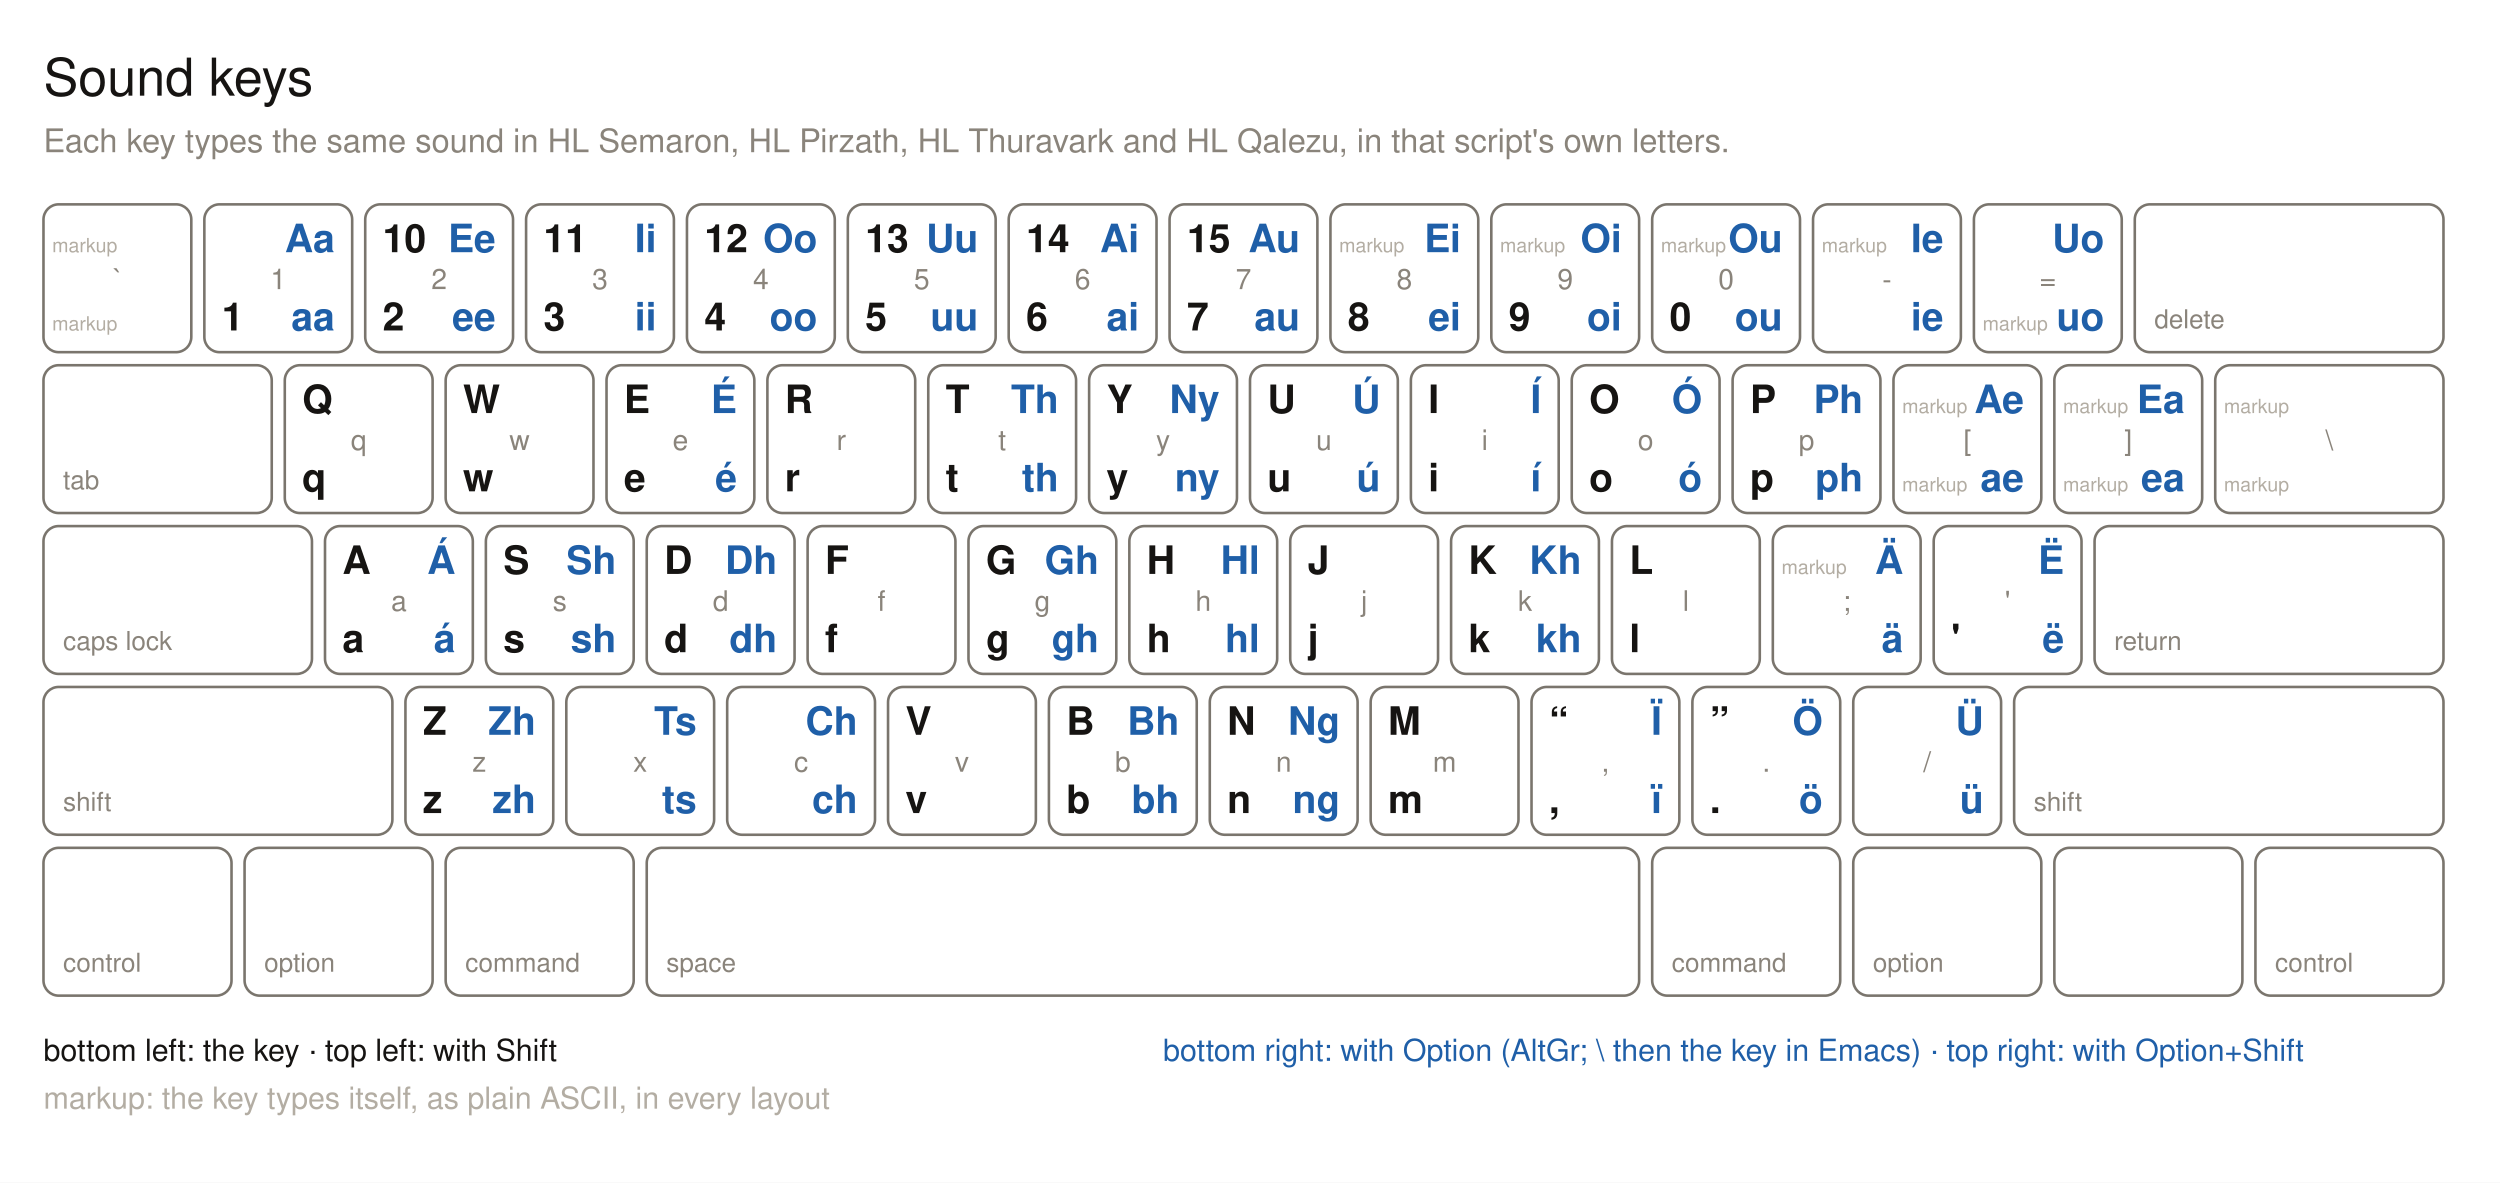
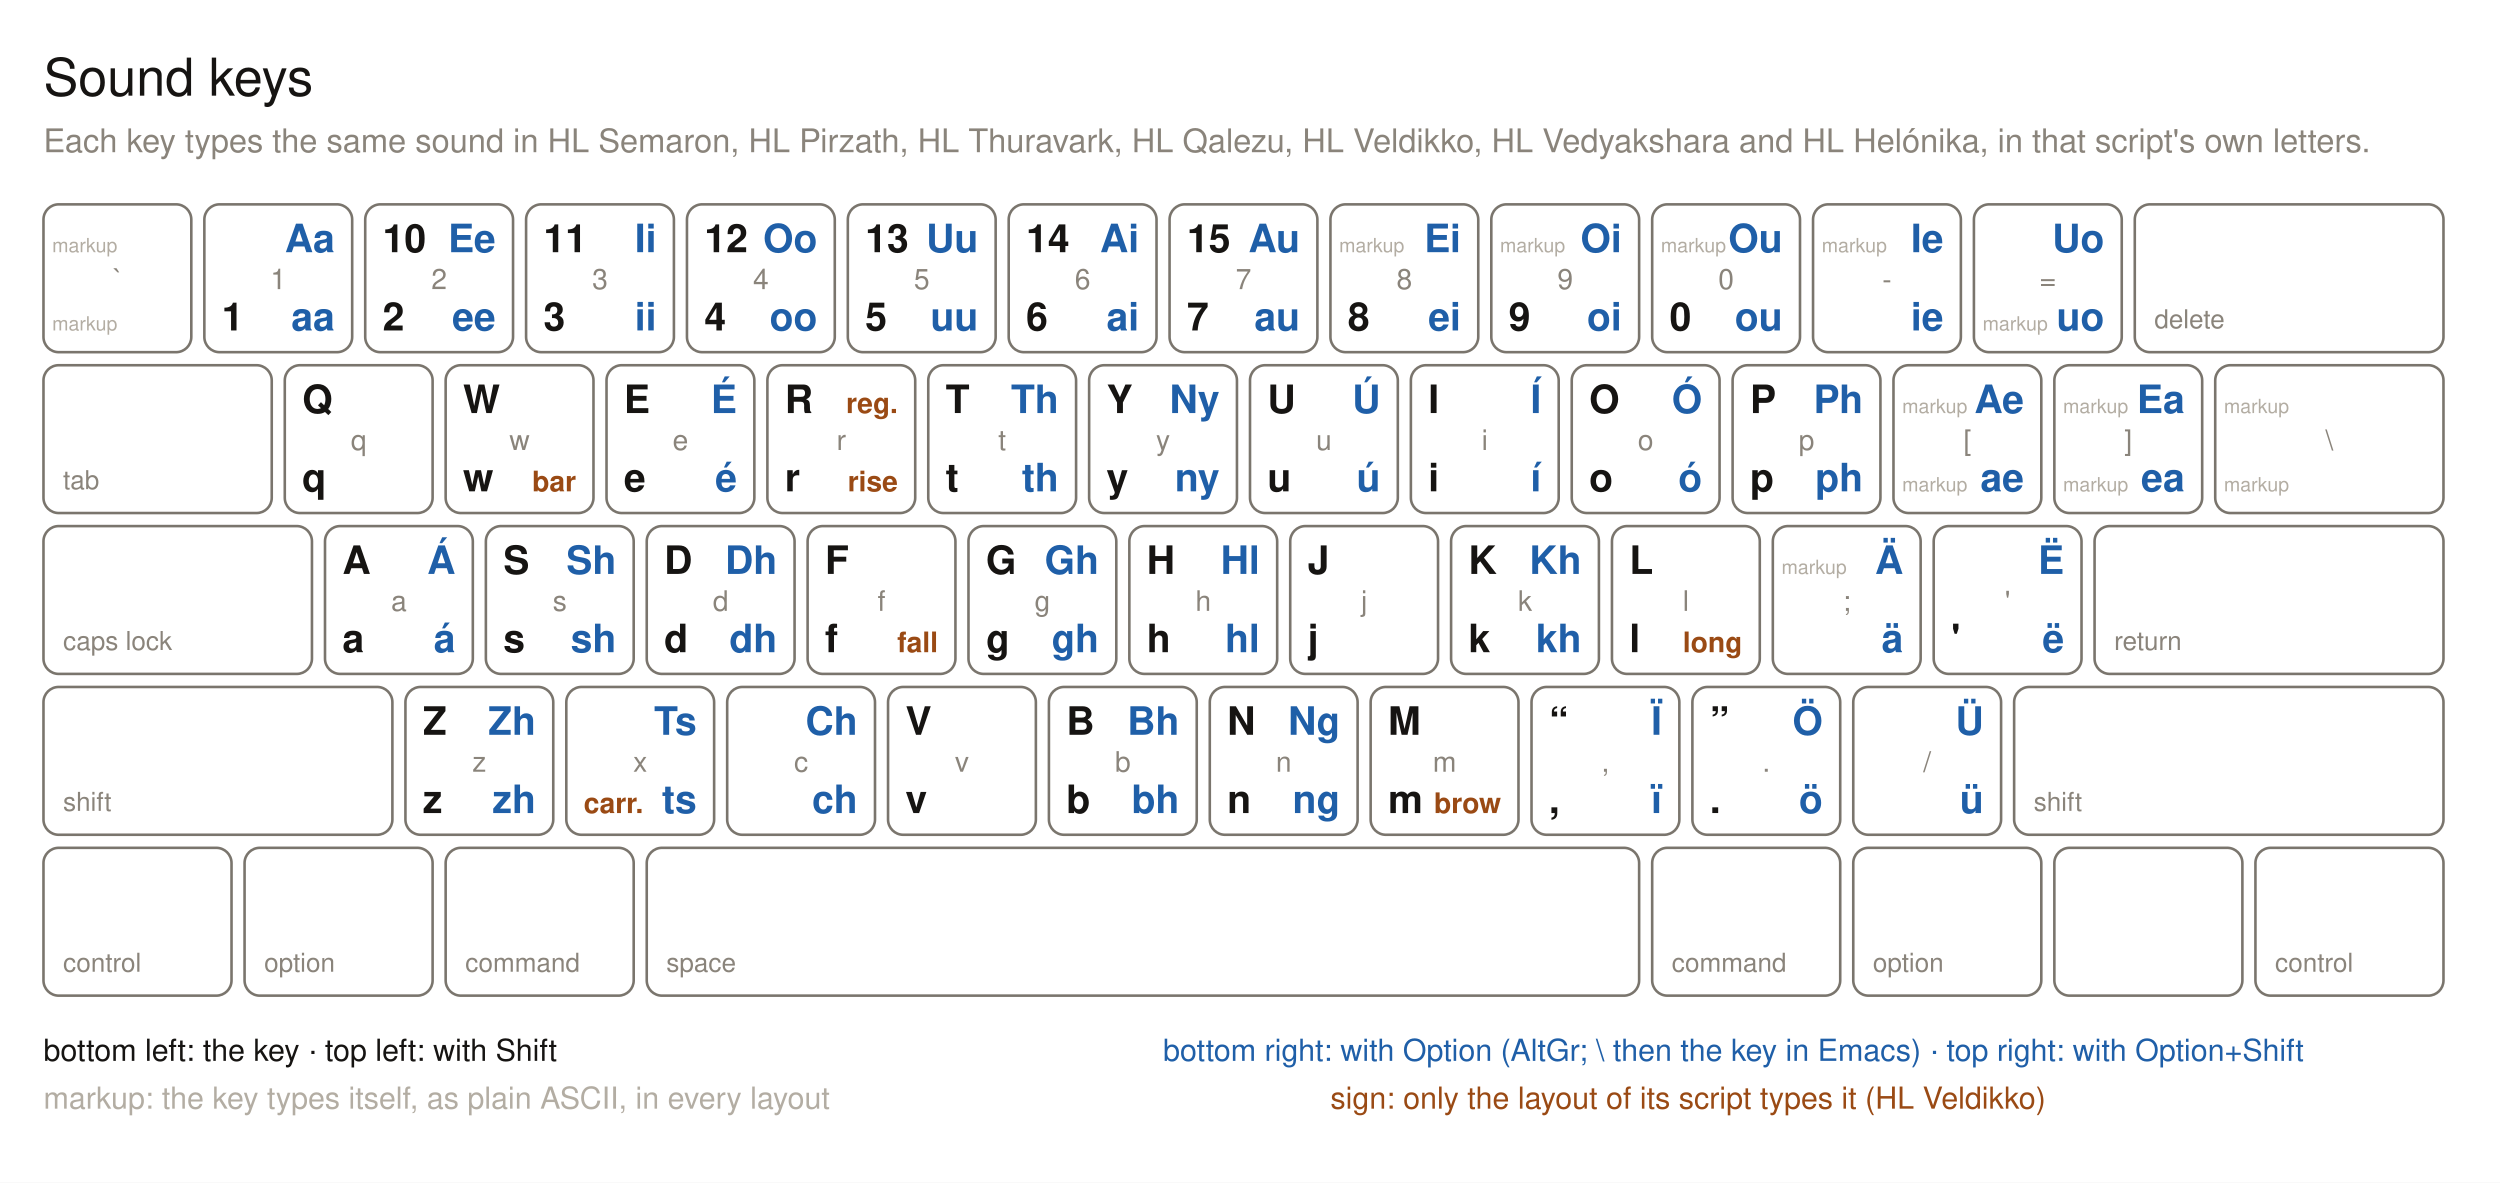
<svg xmlns="http://www.w3.org/2000/svg" width="1150" height="544" viewBox="0 0 1150 544">
  <rect width="1150" height="544" fill="#ffffff" />
  <text x="20.0" y="44.0" font-family="Helvetica, Arial, sans-serif" font-size="24" font-weight="normal" text-anchor="start" fill="#161412">Sound keys</text>
-   <text x="20.0" y="70.0" font-family="Helvetica, Arial, sans-serif" font-size="15" font-weight="normal" text-anchor="start" fill="#8a847b">Each key types the same sound in HL Semaron, HL Pirzath, HL Thuravark and HL Qalezu, in that script's own letters.</text>
+   <text x="20.0" y="70.0" font-family="Helvetica, Arial, sans-serif" font-size="15" font-weight="normal" text-anchor="start" fill="#8a847b">Each key types the same sound in HL Semaron, HL Pirzath, HL Thuravark, HL Qalezu, HL Veldikko, HL Vedyakshara and HL Helónika, in that script's own letters.</text>
  <rect x="20.0" y="94.0" width="68.0" height="68.0" rx="7" fill="#ffffff" stroke="#7a756d" stroke-width="1.2" />
  <text x="54.0" y="133.0" font-family="Helvetica, Arial, sans-serif" font-size="13" font-weight="normal" text-anchor="middle" fill="#8a847b">`</text>
  <text x="24.0" y="152.0" font-family="Helvetica, Arial, sans-serif" font-size="9" font-weight="normal" text-anchor="start" fill="#b3ada3">markup</text>
  <text x="24.0" y="116.0" font-family="Helvetica, Arial, sans-serif" font-size="9" font-weight="normal" text-anchor="start" fill="#b3ada3">markup</text>
  <rect x="94.0" y="94.0" width="68.0" height="68.0" rx="7" fill="#ffffff" stroke="#7a756d" stroke-width="1.2" />
  <text x="128.0" y="133.0" font-family="Helvetica, Arial, sans-serif" font-size="13" font-weight="normal" text-anchor="middle" fill="#8a847b">1</text>
  <text x="102.0" y="152.0" font-family="Helvetica, Arial, sans-serif" font-size="18" font-weight="bold" text-anchor="start" fill="#161412">1</text>
  <text x="154.0" y="152.0" font-family="Helvetica, Arial, sans-serif" font-size="18" font-weight="bold" text-anchor="end" fill="#1f5fa8">aa</text>
  <text x="154.0" y="116.0" font-family="Helvetica, Arial, sans-serif" font-size="18" font-weight="bold" text-anchor="end" fill="#1f5fa8">Aa</text>
  <rect x="168.0" y="94.0" width="68.0" height="68.0" rx="7" fill="#ffffff" stroke="#7a756d" stroke-width="1.2" />
  <text x="202.0" y="133.0" font-family="Helvetica, Arial, sans-serif" font-size="13" font-weight="normal" text-anchor="middle" fill="#8a847b">2</text>
  <text x="176.0" y="152.0" font-family="Helvetica, Arial, sans-serif" font-size="18" font-weight="bold" text-anchor="start" fill="#161412">2</text>
  <text x="176.0" y="116.0" font-family="Helvetica, Arial, sans-serif" font-size="18" font-weight="bold" text-anchor="start" fill="#161412">10</text>
  <text x="228.0" y="152.0" font-family="Helvetica, Arial, sans-serif" font-size="18" font-weight="bold" text-anchor="end" fill="#1f5fa8">ee</text>
  <text x="228.0" y="116.0" font-family="Helvetica, Arial, sans-serif" font-size="18" font-weight="bold" text-anchor="end" fill="#1f5fa8">Ee</text>
  <rect x="242.0" y="94.0" width="68.0" height="68.0" rx="7" fill="#ffffff" stroke="#7a756d" stroke-width="1.2" />
  <text x="276.0" y="133.0" font-family="Helvetica, Arial, sans-serif" font-size="13" font-weight="normal" text-anchor="middle" fill="#8a847b">3</text>
  <text x="250.0" y="152.0" font-family="Helvetica, Arial, sans-serif" font-size="18" font-weight="bold" text-anchor="start" fill="#161412">3</text>
  <text x="250.0" y="116.0" font-family="Helvetica, Arial, sans-serif" font-size="18" font-weight="bold" text-anchor="start" fill="#161412">11</text>
  <text x="302.0" y="152.0" font-family="Helvetica, Arial, sans-serif" font-size="18" font-weight="bold" text-anchor="end" fill="#1f5fa8">ii</text>
  <text x="302.0" y="116.0" font-family="Helvetica, Arial, sans-serif" font-size="18" font-weight="bold" text-anchor="end" fill="#1f5fa8">Ii</text>
  <rect x="316.0" y="94.0" width="68.0" height="68.0" rx="7" fill="#ffffff" stroke="#7a756d" stroke-width="1.2" />
  <text x="350.0" y="133.0" font-family="Helvetica, Arial, sans-serif" font-size="13" font-weight="normal" text-anchor="middle" fill="#8a847b">4</text>
  <text x="324.0" y="152.0" font-family="Helvetica, Arial, sans-serif" font-size="18" font-weight="bold" text-anchor="start" fill="#161412">4</text>
  <text x="324.0" y="116.0" font-family="Helvetica, Arial, sans-serif" font-size="18" font-weight="bold" text-anchor="start" fill="#161412">12</text>
  <text x="376.0" y="152.0" font-family="Helvetica, Arial, sans-serif" font-size="18" font-weight="bold" text-anchor="end" fill="#1f5fa8">oo</text>
  <text x="376.0" y="116.0" font-family="Helvetica, Arial, sans-serif" font-size="18" font-weight="bold" text-anchor="end" fill="#1f5fa8">Oo</text>
  <rect x="390.0" y="94.0" width="68.0" height="68.0" rx="7" fill="#ffffff" stroke="#7a756d" stroke-width="1.2" />
  <text x="424.0" y="133.0" font-family="Helvetica, Arial, sans-serif" font-size="13" font-weight="normal" text-anchor="middle" fill="#8a847b">5</text>
  <text x="398.0" y="152.0" font-family="Helvetica, Arial, sans-serif" font-size="18" font-weight="bold" text-anchor="start" fill="#161412">5</text>
  <text x="398.0" y="116.0" font-family="Helvetica, Arial, sans-serif" font-size="18" font-weight="bold" text-anchor="start" fill="#161412">13</text>
  <text x="450.0" y="152.0" font-family="Helvetica, Arial, sans-serif" font-size="18" font-weight="bold" text-anchor="end" fill="#1f5fa8">uu</text>
  <text x="450.0" y="116.0" font-family="Helvetica, Arial, sans-serif" font-size="18" font-weight="bold" text-anchor="end" fill="#1f5fa8">Uu</text>
  <rect x="464.0" y="94.0" width="68.0" height="68.0" rx="7" fill="#ffffff" stroke="#7a756d" stroke-width="1.2" />
  <text x="498.0" y="133.0" font-family="Helvetica, Arial, sans-serif" font-size="13" font-weight="normal" text-anchor="middle" fill="#8a847b">6</text>
  <text x="472.0" y="152.0" font-family="Helvetica, Arial, sans-serif" font-size="18" font-weight="bold" text-anchor="start" fill="#161412">6</text>
  <text x="472.0" y="116.0" font-family="Helvetica, Arial, sans-serif" font-size="18" font-weight="bold" text-anchor="start" fill="#161412">14</text>
  <text x="524.0" y="152.0" font-family="Helvetica, Arial, sans-serif" font-size="18" font-weight="bold" text-anchor="end" fill="#1f5fa8">ai</text>
  <text x="524.0" y="116.0" font-family="Helvetica, Arial, sans-serif" font-size="18" font-weight="bold" text-anchor="end" fill="#1f5fa8">Ai</text>
  <rect x="538.0" y="94.0" width="68.0" height="68.0" rx="7" fill="#ffffff" stroke="#7a756d" stroke-width="1.2" />
  <text x="572.0" y="133.0" font-family="Helvetica, Arial, sans-serif" font-size="13" font-weight="normal" text-anchor="middle" fill="#8a847b">7</text>
  <text x="546.0" y="152.0" font-family="Helvetica, Arial, sans-serif" font-size="18" font-weight="bold" text-anchor="start" fill="#161412">7</text>
  <text x="546.0" y="116.0" font-family="Helvetica, Arial, sans-serif" font-size="18" font-weight="bold" text-anchor="start" fill="#161412">15</text>
  <text x="598.0" y="152.0" font-family="Helvetica, Arial, sans-serif" font-size="18" font-weight="bold" text-anchor="end" fill="#1f5fa8">au</text>
  <text x="598.0" y="116.0" font-family="Helvetica, Arial, sans-serif" font-size="18" font-weight="bold" text-anchor="end" fill="#1f5fa8">Au</text>
  <rect x="612.0" y="94.0" width="68.0" height="68.0" rx="7" fill="#ffffff" stroke="#7a756d" stroke-width="1.2" />
  <text x="646.0" y="133.0" font-family="Helvetica, Arial, sans-serif" font-size="13" font-weight="normal" text-anchor="middle" fill="#8a847b">8</text>
  <text x="620.0" y="152.0" font-family="Helvetica, Arial, sans-serif" font-size="18" font-weight="bold" text-anchor="start" fill="#161412">8</text>
  <text x="616.0" y="116.0" font-family="Helvetica, Arial, sans-serif" font-size="9" font-weight="normal" text-anchor="start" fill="#b3ada3">markup</text>
  <text x="672.0" y="152.0" font-family="Helvetica, Arial, sans-serif" font-size="18" font-weight="bold" text-anchor="end" fill="#1f5fa8">ei</text>
  <text x="672.0" y="116.0" font-family="Helvetica, Arial, sans-serif" font-size="18" font-weight="bold" text-anchor="end" fill="#1f5fa8">Ei</text>
  <rect x="686.0" y="94.0" width="68.0" height="68.0" rx="7" fill="#ffffff" stroke="#7a756d" stroke-width="1.2" />
  <text x="720.0" y="133.0" font-family="Helvetica, Arial, sans-serif" font-size="13" font-weight="normal" text-anchor="middle" fill="#8a847b">9</text>
  <text x="694.0" y="152.0" font-family="Helvetica, Arial, sans-serif" font-size="18" font-weight="bold" text-anchor="start" fill="#161412">9</text>
  <text x="690.0" y="116.0" font-family="Helvetica, Arial, sans-serif" font-size="9" font-weight="normal" text-anchor="start" fill="#b3ada3">markup</text>
  <text x="746.0" y="152.0" font-family="Helvetica, Arial, sans-serif" font-size="18" font-weight="bold" text-anchor="end" fill="#1f5fa8">oi</text>
  <text x="746.0" y="116.0" font-family="Helvetica, Arial, sans-serif" font-size="18" font-weight="bold" text-anchor="end" fill="#1f5fa8">Oi</text>
  <rect x="760.0" y="94.0" width="68.0" height="68.0" rx="7" fill="#ffffff" stroke="#7a756d" stroke-width="1.2" />
  <text x="794.0" y="133.0" font-family="Helvetica, Arial, sans-serif" font-size="13" font-weight="normal" text-anchor="middle" fill="#8a847b">0</text>
  <text x="768.0" y="152.0" font-family="Helvetica, Arial, sans-serif" font-size="18" font-weight="bold" text-anchor="start" fill="#161412">0</text>
  <text x="764.0" y="116.0" font-family="Helvetica, Arial, sans-serif" font-size="9" font-weight="normal" text-anchor="start" fill="#b3ada3">markup</text>
  <text x="820.0" y="152.0" font-family="Helvetica, Arial, sans-serif" font-size="18" font-weight="bold" text-anchor="end" fill="#1f5fa8">ou</text>
  <text x="820.0" y="116.0" font-family="Helvetica, Arial, sans-serif" font-size="18" font-weight="bold" text-anchor="end" fill="#1f5fa8">Ou</text>
  <rect x="834.0" y="94.0" width="68.0" height="68.0" rx="7" fill="#ffffff" stroke="#7a756d" stroke-width="1.2" />
  <text x="868.0" y="133.0" font-family="Helvetica, Arial, sans-serif" font-size="13" font-weight="normal" text-anchor="middle" fill="#8a847b">-</text>
  <text x="838.0" y="116.0" font-family="Helvetica, Arial, sans-serif" font-size="9" font-weight="normal" text-anchor="start" fill="#b3ada3">markup</text>
  <text x="894.0" y="152.0" font-family="Helvetica, Arial, sans-serif" font-size="18" font-weight="bold" text-anchor="end" fill="#1f5fa8">ie</text>
  <text x="894.0" y="116.0" font-family="Helvetica, Arial, sans-serif" font-size="18" font-weight="bold" text-anchor="end" fill="#1f5fa8">Ie</text>
  <rect x="908.0" y="94.0" width="68.0" height="68.0" rx="7" fill="#ffffff" stroke="#7a756d" stroke-width="1.2" />
  <text x="942.0" y="133.0" font-family="Helvetica, Arial, sans-serif" font-size="13" font-weight="normal" text-anchor="middle" fill="#8a847b">=</text>
  <text x="912.0" y="152.0" font-family="Helvetica, Arial, sans-serif" font-size="9" font-weight="normal" text-anchor="start" fill="#b3ada3">markup</text>
  <text x="968.0" y="152.0" font-family="Helvetica, Arial, sans-serif" font-size="18" font-weight="bold" text-anchor="end" fill="#1f5fa8">uo</text>
  <text x="968.0" y="116.0" font-family="Helvetica, Arial, sans-serif" font-size="18" font-weight="bold" text-anchor="end" fill="#1f5fa8">Uo</text>
  <rect x="982.0" y="94.0" width="142.0" height="68.0" rx="7" fill="#ffffff" stroke="#7a756d" stroke-width="1.2" />
  <text x="991.0" y="151.0" font-family="Helvetica, Arial, sans-serif" font-size="12" font-weight="normal" text-anchor="start" fill="#8a847b">delete</text>
  <rect x="20.0" y="168.0" width="105.0" height="68.0" rx="7" fill="#ffffff" stroke="#7a756d" stroke-width="1.2" />
  <text x="29.0" y="225.0" font-family="Helvetica, Arial, sans-serif" font-size="12" font-weight="normal" text-anchor="start" fill="#8a847b">tab</text>
  <rect x="131.0" y="168.0" width="68.0" height="68.0" rx="7" fill="#ffffff" stroke="#7a756d" stroke-width="1.2" />
  <text x="165.0" y="207.0" font-family="Helvetica, Arial, sans-serif" font-size="13" font-weight="normal" text-anchor="middle" fill="#8a847b">q</text>
  <text x="139.0" y="226.0" font-family="Helvetica, Arial, sans-serif" font-size="18" font-weight="bold" text-anchor="start" fill="#161412">q</text>
  <text x="139.0" y="190.0" font-family="Helvetica, Arial, sans-serif" font-size="18" font-weight="bold" text-anchor="start" fill="#161412">Q</text>
  <rect x="205.0" y="168.0" width="68.0" height="68.0" rx="7" fill="#ffffff" stroke="#7a756d" stroke-width="1.2" />
  <text x="239.0" y="207.0" font-family="Helvetica, Arial, sans-serif" font-size="13" font-weight="normal" text-anchor="middle" fill="#8a847b">w</text>
  <text x="213.0" y="226.0" font-family="Helvetica, Arial, sans-serif" font-size="18" font-weight="bold" text-anchor="start" fill="#161412">w</text>
  <text x="213.0" y="190.0" font-family="Helvetica, Arial, sans-serif" font-size="18" font-weight="bold" text-anchor="start" fill="#161412">W</text>
+   <text x="265.0" y="226.0" font-family="Helvetica, Arial, sans-serif" font-size="13" font-weight="bold" text-anchor="end" fill="#9a4a14">bar</text>
  <rect x="279.0" y="168.0" width="68.0" height="68.0" rx="7" fill="#ffffff" stroke="#7a756d" stroke-width="1.2" />
  <text x="313.0" y="207.0" font-family="Helvetica, Arial, sans-serif" font-size="13" font-weight="normal" text-anchor="middle" fill="#8a847b">e</text>
  <text x="287.0" y="226.0" font-family="Helvetica, Arial, sans-serif" font-size="18" font-weight="bold" text-anchor="start" fill="#161412">e</text>
  <text x="287.0" y="190.0" font-family="Helvetica, Arial, sans-serif" font-size="18" font-weight="bold" text-anchor="start" fill="#161412">E</text>
  <text x="339.0" y="226.0" font-family="Helvetica, Arial, sans-serif" font-size="18" font-weight="bold" text-anchor="end" fill="#1f5fa8">é</text>
  <text x="339.0" y="190.0" font-family="Helvetica, Arial, sans-serif" font-size="18" font-weight="bold" text-anchor="end" fill="#1f5fa8">É</text>
  <rect x="353.0" y="168.0" width="68.0" height="68.0" rx="7" fill="#ffffff" stroke="#7a756d" stroke-width="1.2" />
  <text x="387.0" y="207.0" font-family="Helvetica, Arial, sans-serif" font-size="13" font-weight="normal" text-anchor="middle" fill="#8a847b">r</text>
  <text x="361.0" y="226.0" font-family="Helvetica, Arial, sans-serif" font-size="18" font-weight="bold" text-anchor="start" fill="#161412">r</text>
  <text x="361.0" y="190.0" font-family="Helvetica, Arial, sans-serif" font-size="18" font-weight="bold" text-anchor="start" fill="#161412">R</text>
+   <text x="413.0" y="226.0" font-family="Helvetica, Arial, sans-serif" font-size="13" font-weight="bold" text-anchor="end" fill="#9a4a14">rise</text>
+   <text x="413.0" y="190.0" font-family="Helvetica, Arial, sans-serif" font-size="13" font-weight="bold" text-anchor="end" fill="#9a4a14">reg.</text>
  <rect x="427.0" y="168.0" width="68.0" height="68.0" rx="7" fill="#ffffff" stroke="#7a756d" stroke-width="1.2" />
  <text x="461.0" y="207.0" font-family="Helvetica, Arial, sans-serif" font-size="13" font-weight="normal" text-anchor="middle" fill="#8a847b">t</text>
  <text x="435.0" y="226.0" font-family="Helvetica, Arial, sans-serif" font-size="18" font-weight="bold" text-anchor="start" fill="#161412">t</text>
  <text x="435.0" y="190.0" font-family="Helvetica, Arial, sans-serif" font-size="18" font-weight="bold" text-anchor="start" fill="#161412">T</text>
  <text x="487.0" y="226.0" font-family="Helvetica, Arial, sans-serif" font-size="18" font-weight="bold" text-anchor="end" fill="#1f5fa8">th</text>
  <text x="487.0" y="190.0" font-family="Helvetica, Arial, sans-serif" font-size="18" font-weight="bold" text-anchor="end" fill="#1f5fa8">Th</text>
  <rect x="501.0" y="168.0" width="68.0" height="68.0" rx="7" fill="#ffffff" stroke="#7a756d" stroke-width="1.2" />
  <text x="535.0" y="207.0" font-family="Helvetica, Arial, sans-serif" font-size="13" font-weight="normal" text-anchor="middle" fill="#8a847b">y</text>
  <text x="509.0" y="226.0" font-family="Helvetica, Arial, sans-serif" font-size="18" font-weight="bold" text-anchor="start" fill="#161412">y</text>
  <text x="509.0" y="190.0" font-family="Helvetica, Arial, sans-serif" font-size="18" font-weight="bold" text-anchor="start" fill="#161412">Y</text>
  <text x="561.0" y="226.0" font-family="Helvetica, Arial, sans-serif" font-size="18" font-weight="bold" text-anchor="end" fill="#1f5fa8">ny</text>
  <text x="561.0" y="190.0" font-family="Helvetica, Arial, sans-serif" font-size="18" font-weight="bold" text-anchor="end" fill="#1f5fa8">Ny</text>
  <rect x="575.0" y="168.0" width="68.0" height="68.0" rx="7" fill="#ffffff" stroke="#7a756d" stroke-width="1.2" />
  <text x="609.0" y="207.0" font-family="Helvetica, Arial, sans-serif" font-size="13" font-weight="normal" text-anchor="middle" fill="#8a847b">u</text>
  <text x="583.0" y="226.0" font-family="Helvetica, Arial, sans-serif" font-size="18" font-weight="bold" text-anchor="start" fill="#161412">u</text>
  <text x="583.0" y="190.0" font-family="Helvetica, Arial, sans-serif" font-size="18" font-weight="bold" text-anchor="start" fill="#161412">U</text>
  <text x="635.0" y="226.0" font-family="Helvetica, Arial, sans-serif" font-size="18" font-weight="bold" text-anchor="end" fill="#1f5fa8">ú</text>
  <text x="635.0" y="190.0" font-family="Helvetica, Arial, sans-serif" font-size="18" font-weight="bold" text-anchor="end" fill="#1f5fa8">Ú</text>
  <rect x="649.0" y="168.0" width="68.0" height="68.0" rx="7" fill="#ffffff" stroke="#7a756d" stroke-width="1.2" />
  <text x="683.0" y="207.0" font-family="Helvetica, Arial, sans-serif" font-size="13" font-weight="normal" text-anchor="middle" fill="#8a847b">i</text>
  <text x="657.0" y="226.0" font-family="Helvetica, Arial, sans-serif" font-size="18" font-weight="bold" text-anchor="start" fill="#161412">i</text>
  <text x="657.0" y="190.0" font-family="Helvetica, Arial, sans-serif" font-size="18" font-weight="bold" text-anchor="start" fill="#161412">I</text>
  <text x="709.0" y="226.0" font-family="Helvetica, Arial, sans-serif" font-size="18" font-weight="bold" text-anchor="end" fill="#1f5fa8">í</text>
  <text x="709.0" y="190.0" font-family="Helvetica, Arial, sans-serif" font-size="18" font-weight="bold" text-anchor="end" fill="#1f5fa8">Í</text>
  <rect x="723.0" y="168.0" width="68.0" height="68.0" rx="7" fill="#ffffff" stroke="#7a756d" stroke-width="1.2" />
  <text x="757.0" y="207.0" font-family="Helvetica, Arial, sans-serif" font-size="13" font-weight="normal" text-anchor="middle" fill="#8a847b">o</text>
  <text x="731.0" y="226.0" font-family="Helvetica, Arial, sans-serif" font-size="18" font-weight="bold" text-anchor="start" fill="#161412">o</text>
  <text x="731.0" y="190.0" font-family="Helvetica, Arial, sans-serif" font-size="18" font-weight="bold" text-anchor="start" fill="#161412">O</text>
  <text x="783.0" y="226.0" font-family="Helvetica, Arial, sans-serif" font-size="18" font-weight="bold" text-anchor="end" fill="#1f5fa8">ó</text>
  <text x="783.0" y="190.0" font-family="Helvetica, Arial, sans-serif" font-size="18" font-weight="bold" text-anchor="end" fill="#1f5fa8">Ó</text>
  <rect x="797.0" y="168.0" width="68.0" height="68.0" rx="7" fill="#ffffff" stroke="#7a756d" stroke-width="1.2" />
  <text x="831.0" y="207.0" font-family="Helvetica, Arial, sans-serif" font-size="13" font-weight="normal" text-anchor="middle" fill="#8a847b">p</text>
  <text x="805.0" y="226.0" font-family="Helvetica, Arial, sans-serif" font-size="18" font-weight="bold" text-anchor="start" fill="#161412">p</text>
  <text x="805.0" y="190.0" font-family="Helvetica, Arial, sans-serif" font-size="18" font-weight="bold" text-anchor="start" fill="#161412">P</text>
  <text x="857.0" y="226.0" font-family="Helvetica, Arial, sans-serif" font-size="18" font-weight="bold" text-anchor="end" fill="#1f5fa8">ph</text>
  <text x="857.0" y="190.0" font-family="Helvetica, Arial, sans-serif" font-size="18" font-weight="bold" text-anchor="end" fill="#1f5fa8">Ph</text>
  <rect x="871.0" y="168.0" width="68.0" height="68.0" rx="7" fill="#ffffff" stroke="#7a756d" stroke-width="1.2" />
  <text x="905.0" y="207.0" font-family="Helvetica, Arial, sans-serif" font-size="13" font-weight="normal" text-anchor="middle" fill="#8a847b">[</text>
  <text x="875.0" y="226.0" font-family="Helvetica, Arial, sans-serif" font-size="9" font-weight="normal" text-anchor="start" fill="#b3ada3">markup</text>
  <text x="875.0" y="190.0" font-family="Helvetica, Arial, sans-serif" font-size="9" font-weight="normal" text-anchor="start" fill="#b3ada3">markup</text>
  <text x="931.0" y="226.0" font-family="Helvetica, Arial, sans-serif" font-size="18" font-weight="bold" text-anchor="end" fill="#1f5fa8">ae</text>
  <text x="931.0" y="190.0" font-family="Helvetica, Arial, sans-serif" font-size="18" font-weight="bold" text-anchor="end" fill="#1f5fa8">Ae</text>
  <rect x="945.0" y="168.0" width="68.0" height="68.0" rx="7" fill="#ffffff" stroke="#7a756d" stroke-width="1.2" />
  <text x="979.0" y="207.0" font-family="Helvetica, Arial, sans-serif" font-size="13" font-weight="normal" text-anchor="middle" fill="#8a847b">]</text>
  <text x="949.0" y="226.0" font-family="Helvetica, Arial, sans-serif" font-size="9" font-weight="normal" text-anchor="start" fill="#b3ada3">markup</text>
  <text x="949.0" y="190.0" font-family="Helvetica, Arial, sans-serif" font-size="9" font-weight="normal" text-anchor="start" fill="#b3ada3">markup</text>
  <text x="1005.0" y="226.0" font-family="Helvetica, Arial, sans-serif" font-size="18" font-weight="bold" text-anchor="end" fill="#1f5fa8">ea</text>
  <text x="1005.0" y="190.0" font-family="Helvetica, Arial, sans-serif" font-size="18" font-weight="bold" text-anchor="end" fill="#1f5fa8">Ea</text>
  <rect x="1019.0" y="168.0" width="105.0" height="68.0" rx="7" fill="#ffffff" stroke="#7a756d" stroke-width="1.2" />
  <text x="1071.5" y="207.0" font-family="Helvetica, Arial, sans-serif" font-size="13" font-weight="normal" text-anchor="middle" fill="#8a847b">\</text>
  <text x="1023.0" y="226.0" font-family="Helvetica, Arial, sans-serif" font-size="9" font-weight="normal" text-anchor="start" fill="#b3ada3">markup</text>
  <text x="1023.0" y="190.0" font-family="Helvetica, Arial, sans-serif" font-size="9" font-weight="normal" text-anchor="start" fill="#b3ada3">markup</text>
  <rect x="20.0" y="242.0" width="123.5" height="68.0" rx="7" fill="#ffffff" stroke="#7a756d" stroke-width="1.2" />
  <text x="29.0" y="299.0" font-family="Helvetica, Arial, sans-serif" font-size="12" font-weight="normal" text-anchor="start" fill="#8a847b">caps lock</text>
  <rect x="149.5" y="242.0" width="68.0" height="68.0" rx="7" fill="#ffffff" stroke="#7a756d" stroke-width="1.2" />
  <text x="183.5" y="281.0" font-family="Helvetica, Arial, sans-serif" font-size="13" font-weight="normal" text-anchor="middle" fill="#8a847b">a</text>
  <text x="157.5" y="300.0" font-family="Helvetica, Arial, sans-serif" font-size="18" font-weight="bold" text-anchor="start" fill="#161412">a</text>
  <text x="157.5" y="264.0" font-family="Helvetica, Arial, sans-serif" font-size="18" font-weight="bold" text-anchor="start" fill="#161412">A</text>
  <text x="209.5" y="300.0" font-family="Helvetica, Arial, sans-serif" font-size="18" font-weight="bold" text-anchor="end" fill="#1f5fa8">á</text>
  <text x="209.5" y="264.0" font-family="Helvetica, Arial, sans-serif" font-size="18" font-weight="bold" text-anchor="end" fill="#1f5fa8">Á</text>
  <rect x="223.5" y="242.0" width="68.0" height="68.0" rx="7" fill="#ffffff" stroke="#7a756d" stroke-width="1.2" />
  <text x="257.5" y="281.0" font-family="Helvetica, Arial, sans-serif" font-size="13" font-weight="normal" text-anchor="middle" fill="#8a847b">s</text>
  <text x="231.5" y="300.0" font-family="Helvetica, Arial, sans-serif" font-size="18" font-weight="bold" text-anchor="start" fill="#161412">s</text>
  <text x="231.5" y="264.0" font-family="Helvetica, Arial, sans-serif" font-size="18" font-weight="bold" text-anchor="start" fill="#161412">S</text>
  <text x="283.5" y="300.0" font-family="Helvetica, Arial, sans-serif" font-size="18" font-weight="bold" text-anchor="end" fill="#1f5fa8">sh</text>
  <text x="283.5" y="264.0" font-family="Helvetica, Arial, sans-serif" font-size="18" font-weight="bold" text-anchor="end" fill="#1f5fa8">Sh</text>
  <rect x="297.5" y="242.0" width="68.0" height="68.0" rx="7" fill="#ffffff" stroke="#7a756d" stroke-width="1.2" />
  <text x="331.5" y="281.0" font-family="Helvetica, Arial, sans-serif" font-size="13" font-weight="normal" text-anchor="middle" fill="#8a847b">d</text>
  <text x="305.5" y="300.0" font-family="Helvetica, Arial, sans-serif" font-size="18" font-weight="bold" text-anchor="start" fill="#161412">d</text>
  <text x="305.5" y="264.0" font-family="Helvetica, Arial, sans-serif" font-size="18" font-weight="bold" text-anchor="start" fill="#161412">D</text>
  <text x="357.5" y="300.0" font-family="Helvetica, Arial, sans-serif" font-size="18" font-weight="bold" text-anchor="end" fill="#1f5fa8">dh</text>
  <text x="357.5" y="264.0" font-family="Helvetica, Arial, sans-serif" font-size="18" font-weight="bold" text-anchor="end" fill="#1f5fa8">Dh</text>
  <rect x="371.5" y="242.0" width="68.0" height="68.0" rx="7" fill="#ffffff" stroke="#7a756d" stroke-width="1.2" />
  <text x="405.5" y="281.0" font-family="Helvetica, Arial, sans-serif" font-size="13" font-weight="normal" text-anchor="middle" fill="#8a847b">f</text>
  <text x="379.5" y="300.0" font-family="Helvetica, Arial, sans-serif" font-size="18" font-weight="bold" text-anchor="start" fill="#161412">f</text>
  <text x="379.5" y="264.0" font-family="Helvetica, Arial, sans-serif" font-size="18" font-weight="bold" text-anchor="start" fill="#161412">F</text>
+   <text x="431.5" y="300.0" font-family="Helvetica, Arial, sans-serif" font-size="13" font-weight="bold" text-anchor="end" fill="#9a4a14">fall</text>
  <rect x="445.5" y="242.0" width="68.0" height="68.0" rx="7" fill="#ffffff" stroke="#7a756d" stroke-width="1.2" />
  <text x="479.5" y="281.0" font-family="Helvetica, Arial, sans-serif" font-size="13" font-weight="normal" text-anchor="middle" fill="#8a847b">g</text>
  <text x="453.5" y="300.0" font-family="Helvetica, Arial, sans-serif" font-size="18" font-weight="bold" text-anchor="start" fill="#161412">g</text>
  <text x="453.5" y="264.0" font-family="Helvetica, Arial, sans-serif" font-size="18" font-weight="bold" text-anchor="start" fill="#161412">G</text>
  <text x="505.5" y="300.0" font-family="Helvetica, Arial, sans-serif" font-size="18" font-weight="bold" text-anchor="end" fill="#1f5fa8">gh</text>
  <text x="505.5" y="264.0" font-family="Helvetica, Arial, sans-serif" font-size="18" font-weight="bold" text-anchor="end" fill="#1f5fa8">Gh</text>
  <rect x="519.5" y="242.0" width="68.0" height="68.0" rx="7" fill="#ffffff" stroke="#7a756d" stroke-width="1.2" />
  <text x="553.5" y="281.0" font-family="Helvetica, Arial, sans-serif" font-size="13" font-weight="normal" text-anchor="middle" fill="#8a847b">h</text>
  <text x="527.5" y="300.0" font-family="Helvetica, Arial, sans-serif" font-size="18" font-weight="bold" text-anchor="start" fill="#161412">h</text>
  <text x="527.5" y="264.0" font-family="Helvetica, Arial, sans-serif" font-size="18" font-weight="bold" text-anchor="start" fill="#161412">H</text>
  <text x="579.5" y="300.0" font-family="Helvetica, Arial, sans-serif" font-size="18" font-weight="bold" text-anchor="end" fill="#1f5fa8">hl</text>
  <text x="579.5" y="264.0" font-family="Helvetica, Arial, sans-serif" font-size="18" font-weight="bold" text-anchor="end" fill="#1f5fa8">Hl</text>
  <rect x="593.5" y="242.0" width="68.0" height="68.0" rx="7" fill="#ffffff" stroke="#7a756d" stroke-width="1.2" />
  <text x="627.5" y="281.0" font-family="Helvetica, Arial, sans-serif" font-size="13" font-weight="normal" text-anchor="middle" fill="#8a847b">j</text>
  <text x="601.5" y="300.0" font-family="Helvetica, Arial, sans-serif" font-size="18" font-weight="bold" text-anchor="start" fill="#161412">j</text>
  <text x="601.5" y="264.0" font-family="Helvetica, Arial, sans-serif" font-size="18" font-weight="bold" text-anchor="start" fill="#161412">J</text>
  <rect x="667.5" y="242.0" width="68.0" height="68.0" rx="7" fill="#ffffff" stroke="#7a756d" stroke-width="1.2" />
  <text x="701.5" y="281.0" font-family="Helvetica, Arial, sans-serif" font-size="13" font-weight="normal" text-anchor="middle" fill="#8a847b">k</text>
  <text x="675.5" y="300.0" font-family="Helvetica, Arial, sans-serif" font-size="18" font-weight="bold" text-anchor="start" fill="#161412">k</text>
  <text x="675.5" y="264.0" font-family="Helvetica, Arial, sans-serif" font-size="18" font-weight="bold" text-anchor="start" fill="#161412">K</text>
  <text x="727.5" y="300.0" font-family="Helvetica, Arial, sans-serif" font-size="18" font-weight="bold" text-anchor="end" fill="#1f5fa8">kh</text>
  <text x="727.5" y="264.0" font-family="Helvetica, Arial, sans-serif" font-size="18" font-weight="bold" text-anchor="end" fill="#1f5fa8">Kh</text>
  <rect x="741.5" y="242.0" width="68.0" height="68.0" rx="7" fill="#ffffff" stroke="#7a756d" stroke-width="1.2" />
  <text x="775.5" y="281.0" font-family="Helvetica, Arial, sans-serif" font-size="13" font-weight="normal" text-anchor="middle" fill="#8a847b">l</text>
  <text x="749.5" y="300.0" font-family="Helvetica, Arial, sans-serif" font-size="18" font-weight="bold" text-anchor="start" fill="#161412">l</text>
  <text x="749.5" y="264.0" font-family="Helvetica, Arial, sans-serif" font-size="18" font-weight="bold" text-anchor="start" fill="#161412">L</text>
+   <text x="801.5" y="300.0" font-family="Helvetica, Arial, sans-serif" font-size="13" font-weight="bold" text-anchor="end" fill="#9a4a14">long</text>
  <rect x="815.5" y="242.0" width="68.0" height="68.0" rx="7" fill="#ffffff" stroke="#7a756d" stroke-width="1.2" />
  <text x="849.5" y="281.0" font-family="Helvetica, Arial, sans-serif" font-size="13" font-weight="normal" text-anchor="middle" fill="#8a847b">;</text>
  <text x="819.5" y="264.0" font-family="Helvetica, Arial, sans-serif" font-size="9" font-weight="normal" text-anchor="start" fill="#b3ada3">markup</text>
  <text x="875.5" y="300.0" font-family="Helvetica, Arial, sans-serif" font-size="18" font-weight="bold" text-anchor="end" fill="#1f5fa8">ä</text>
  <text x="875.5" y="264.0" font-family="Helvetica, Arial, sans-serif" font-size="18" font-weight="bold" text-anchor="end" fill="#1f5fa8">Ä</text>
  <rect x="889.5" y="242.0" width="68.0" height="68.0" rx="7" fill="#ffffff" stroke="#7a756d" stroke-width="1.2" />
  <text x="923.5" y="281.0" font-family="Helvetica, Arial, sans-serif" font-size="13" font-weight="normal" text-anchor="middle" fill="#8a847b">'</text>
  <text x="897.5" y="300.0" font-family="Helvetica, Arial, sans-serif" font-size="18" font-weight="bold" text-anchor="start" fill="#161412">'</text>
  <text x="949.5" y="300.0" font-family="Helvetica, Arial, sans-serif" font-size="18" font-weight="bold" text-anchor="end" fill="#1f5fa8">ë</text>
  <text x="949.5" y="264.0" font-family="Helvetica, Arial, sans-serif" font-size="18" font-weight="bold" text-anchor="end" fill="#1f5fa8">Ë</text>
  <rect x="963.5" y="242.0" width="160.5" height="68.0" rx="7" fill="#ffffff" stroke="#7a756d" stroke-width="1.2" />
  <text x="972.5" y="299.0" font-family="Helvetica, Arial, sans-serif" font-size="12" font-weight="normal" text-anchor="start" fill="#8a847b">return</text>
  <rect x="20.0" y="316.0" width="160.5" height="68.0" rx="7" fill="#ffffff" stroke="#7a756d" stroke-width="1.2" />
  <text x="29.0" y="373.0" font-family="Helvetica, Arial, sans-serif" font-size="12" font-weight="normal" text-anchor="start" fill="#8a847b">shift</text>
  <rect x="186.5" y="316.0" width="68.0" height="68.0" rx="7" fill="#ffffff" stroke="#7a756d" stroke-width="1.2" />
  <text x="220.5" y="355.0" font-family="Helvetica, Arial, sans-serif" font-size="13" font-weight="normal" text-anchor="middle" fill="#8a847b">z</text>
  <text x="194.5" y="374.0" font-family="Helvetica, Arial, sans-serif" font-size="18" font-weight="bold" text-anchor="start" fill="#161412">z</text>
  <text x="194.5" y="338.0" font-family="Helvetica, Arial, sans-serif" font-size="18" font-weight="bold" text-anchor="start" fill="#161412">Z</text>
  <text x="246.5" y="374.0" font-family="Helvetica, Arial, sans-serif" font-size="18" font-weight="bold" text-anchor="end" fill="#1f5fa8">zh</text>
  <text x="246.5" y="338.0" font-family="Helvetica, Arial, sans-serif" font-size="18" font-weight="bold" text-anchor="end" fill="#1f5fa8">Zh</text>
  <rect x="260.5" y="316.0" width="68.0" height="68.0" rx="7" fill="#ffffff" stroke="#7a756d" stroke-width="1.2" />
  <text x="294.5" y="355.0" font-family="Helvetica, Arial, sans-serif" font-size="13" font-weight="normal" text-anchor="middle" fill="#8a847b">x</text>
+   <text x="268.5" y="374.0" font-family="Helvetica, Arial, sans-serif" font-size="13" font-weight="bold" text-anchor="start" fill="#9a4a14">carr.</text>
  <text x="320.5" y="374.0" font-family="Helvetica, Arial, sans-serif" font-size="18" font-weight="bold" text-anchor="end" fill="#1f5fa8">ts</text>
  <text x="320.5" y="338.0" font-family="Helvetica, Arial, sans-serif" font-size="18" font-weight="bold" text-anchor="end" fill="#1f5fa8">Ts</text>
  <rect x="334.5" y="316.0" width="68.0" height="68.0" rx="7" fill="#ffffff" stroke="#7a756d" stroke-width="1.2" />
  <text x="368.5" y="355.0" font-family="Helvetica, Arial, sans-serif" font-size="13" font-weight="normal" text-anchor="middle" fill="#8a847b">c</text>
  <text x="394.5" y="374.0" font-family="Helvetica, Arial, sans-serif" font-size="18" font-weight="bold" text-anchor="end" fill="#1f5fa8">ch</text>
  <text x="394.5" y="338.0" font-family="Helvetica, Arial, sans-serif" font-size="18" font-weight="bold" text-anchor="end" fill="#1f5fa8">Ch</text>
  <rect x="408.5" y="316.0" width="68.0" height="68.0" rx="7" fill="#ffffff" stroke="#7a756d" stroke-width="1.2" />
  <text x="442.5" y="355.0" font-family="Helvetica, Arial, sans-serif" font-size="13" font-weight="normal" text-anchor="middle" fill="#8a847b">v</text>
  <text x="416.5" y="374.0" font-family="Helvetica, Arial, sans-serif" font-size="18" font-weight="bold" text-anchor="start" fill="#161412">v</text>
  <text x="416.5" y="338.0" font-family="Helvetica, Arial, sans-serif" font-size="18" font-weight="bold" text-anchor="start" fill="#161412">V</text>
  <rect x="482.5" y="316.0" width="68.0" height="68.0" rx="7" fill="#ffffff" stroke="#7a756d" stroke-width="1.2" />
  <text x="516.5" y="355.0" font-family="Helvetica, Arial, sans-serif" font-size="13" font-weight="normal" text-anchor="middle" fill="#8a847b">b</text>
  <text x="490.5" y="374.0" font-family="Helvetica, Arial, sans-serif" font-size="18" font-weight="bold" text-anchor="start" fill="#161412">b</text>
  <text x="490.5" y="338.0" font-family="Helvetica, Arial, sans-serif" font-size="18" font-weight="bold" text-anchor="start" fill="#161412">B</text>
  <text x="542.5" y="374.0" font-family="Helvetica, Arial, sans-serif" font-size="18" font-weight="bold" text-anchor="end" fill="#1f5fa8">bh</text>
  <text x="542.5" y="338.0" font-family="Helvetica, Arial, sans-serif" font-size="18" font-weight="bold" text-anchor="end" fill="#1f5fa8">Bh</text>
  <rect x="556.5" y="316.0" width="68.0" height="68.0" rx="7" fill="#ffffff" stroke="#7a756d" stroke-width="1.2" />
  <text x="590.5" y="355.0" font-family="Helvetica, Arial, sans-serif" font-size="13" font-weight="normal" text-anchor="middle" fill="#8a847b">n</text>
  <text x="564.5" y="374.0" font-family="Helvetica, Arial, sans-serif" font-size="18" font-weight="bold" text-anchor="start" fill="#161412">n</text>
  <text x="564.5" y="338.0" font-family="Helvetica, Arial, sans-serif" font-size="18" font-weight="bold" text-anchor="start" fill="#161412">N</text>
  <text x="616.5" y="374.0" font-family="Helvetica, Arial, sans-serif" font-size="18" font-weight="bold" text-anchor="end" fill="#1f5fa8">ng</text>
  <text x="616.5" y="338.0" font-family="Helvetica, Arial, sans-serif" font-size="18" font-weight="bold" text-anchor="end" fill="#1f5fa8">Ng</text>
  <rect x="630.5" y="316.0" width="68.0" height="68.0" rx="7" fill="#ffffff" stroke="#7a756d" stroke-width="1.2" />
  <text x="664.5" y="355.0" font-family="Helvetica, Arial, sans-serif" font-size="13" font-weight="normal" text-anchor="middle" fill="#8a847b">m</text>
  <text x="638.5" y="374.0" font-family="Helvetica, Arial, sans-serif" font-size="18" font-weight="bold" text-anchor="start" fill="#161412">m</text>
  <text x="638.5" y="338.0" font-family="Helvetica, Arial, sans-serif" font-size="18" font-weight="bold" text-anchor="start" fill="#161412">M</text>
+   <text x="690.5" y="374.0" font-family="Helvetica, Arial, sans-serif" font-size="13" font-weight="bold" text-anchor="end" fill="#9a4a14">brow</text>
  <rect x="704.5" y="316.0" width="68.0" height="68.0" rx="7" fill="#ffffff" stroke="#7a756d" stroke-width="1.2" />
  <text x="738.5" y="355.0" font-family="Helvetica, Arial, sans-serif" font-size="13" font-weight="normal" text-anchor="middle" fill="#8a847b">,</text>
  <text x="712.5" y="374.0" font-family="Helvetica, Arial, sans-serif" font-size="18" font-weight="bold" text-anchor="start" fill="#161412">,</text>
  <text x="712.5" y="338.0" font-family="Helvetica, Arial, sans-serif" font-size="18" font-weight="bold" text-anchor="start" fill="#161412">“</text>
  <text x="764.5" y="374.0" font-family="Helvetica, Arial, sans-serif" font-size="18" font-weight="bold" text-anchor="end" fill="#1f5fa8">ï</text>
  <text x="764.5" y="338.0" font-family="Helvetica, Arial, sans-serif" font-size="18" font-weight="bold" text-anchor="end" fill="#1f5fa8">Ï</text>
  <rect x="778.5" y="316.0" width="68.0" height="68.0" rx="7" fill="#ffffff" stroke="#7a756d" stroke-width="1.2" />
  <text x="812.5" y="355.0" font-family="Helvetica, Arial, sans-serif" font-size="13" font-weight="normal" text-anchor="middle" fill="#8a847b">.</text>
  <text x="786.5" y="374.0" font-family="Helvetica, Arial, sans-serif" font-size="18" font-weight="bold" text-anchor="start" fill="#161412">.</text>
  <text x="786.5" y="338.0" font-family="Helvetica, Arial, sans-serif" font-size="18" font-weight="bold" text-anchor="start" fill="#161412">”</text>
  <text x="838.5" y="374.0" font-family="Helvetica, Arial, sans-serif" font-size="18" font-weight="bold" text-anchor="end" fill="#1f5fa8">ö</text>
  <text x="838.5" y="338.0" font-family="Helvetica, Arial, sans-serif" font-size="18" font-weight="bold" text-anchor="end" fill="#1f5fa8">Ö</text>
  <rect x="852.5" y="316.0" width="68.0" height="68.0" rx="7" fill="#ffffff" stroke="#7a756d" stroke-width="1.2" />
  <text x="886.5" y="355.0" font-family="Helvetica, Arial, sans-serif" font-size="13" font-weight="normal" text-anchor="middle" fill="#8a847b">/</text>
  <text x="912.5" y="374.0" font-family="Helvetica, Arial, sans-serif" font-size="18" font-weight="bold" text-anchor="end" fill="#1f5fa8">ü</text>
  <text x="912.5" y="338.0" font-family="Helvetica, Arial, sans-serif" font-size="18" font-weight="bold" text-anchor="end" fill="#1f5fa8">Ü</text>
  <rect x="926.5" y="316.0" width="197.5" height="68.0" rx="7" fill="#ffffff" stroke="#7a756d" stroke-width="1.2" />
  <text x="935.5" y="373.0" font-family="Helvetica, Arial, sans-serif" font-size="12" font-weight="normal" text-anchor="start" fill="#8a847b">shift</text>
  <rect x="20.0" y="390.0" width="86.5" height="68.0" rx="7" fill="#ffffff" stroke="#7a756d" stroke-width="1.2" />
  <text x="29.0" y="447.0" font-family="Helvetica, Arial, sans-serif" font-size="12" font-weight="normal" text-anchor="start" fill="#8a847b">control</text>
  <rect x="112.5" y="390.0" width="86.5" height="68.0" rx="7" fill="#ffffff" stroke="#7a756d" stroke-width="1.2" />
  <text x="121.5" y="447.0" font-family="Helvetica, Arial, sans-serif" font-size="12" font-weight="normal" text-anchor="start" fill="#8a847b">option</text>
  <rect x="205.0" y="390.0" width="86.5" height="68.0" rx="7" fill="#ffffff" stroke="#7a756d" stroke-width="1.2" />
  <text x="214.0" y="447.0" font-family="Helvetica, Arial, sans-serif" font-size="12" font-weight="normal" text-anchor="start" fill="#8a847b">command</text>
  <rect x="297.5" y="390.0" width="456.5" height="68.0" rx="7" fill="#ffffff" stroke="#7a756d" stroke-width="1.2" />
  <text x="306.5" y="447.0" font-family="Helvetica, Arial, sans-serif" font-size="12" font-weight="normal" text-anchor="start" fill="#8a847b">space</text>
  <rect x="760.0" y="390.0" width="86.5" height="68.0" rx="7" fill="#ffffff" stroke="#7a756d" stroke-width="1.2" />
  <text x="769.0" y="447.0" font-family="Helvetica, Arial, sans-serif" font-size="12" font-weight="normal" text-anchor="start" fill="#8a847b">command</text>
  <rect x="852.5" y="390.0" width="86.5" height="68.0" rx="7" fill="#ffffff" stroke="#7a756d" stroke-width="1.2" />
  <text x="861.5" y="447.0" font-family="Helvetica, Arial, sans-serif" font-size="12" font-weight="normal" text-anchor="start" fill="#8a847b">option</text>
  <rect x="945.0" y="390.0" width="86.5" height="68.0" rx="7" fill="#ffffff" stroke="#7a756d" stroke-width="1.2" />
  <rect x="1037.5" y="390.0" width="86.5" height="68.0" rx="7" fill="#ffffff" stroke="#7a756d" stroke-width="1.2" />
  <text x="1046.5" y="447.0" font-family="Helvetica, Arial, sans-serif" font-size="12" font-weight="normal" text-anchor="start" fill="#8a847b">control</text>
  <text x="20.0" y="488.0" font-family="Helvetica, Arial, sans-serif" font-size="14" font-weight="normal" text-anchor="start" fill="#161412">bottom left: the key · top left: with Shift</text>
  <text x="535.0" y="488.0" font-family="Helvetica, Arial, sans-serif" font-size="14" font-weight="normal" text-anchor="start" fill="#1f5fa8">bottom right: with Option (AltGr; \ then the key in Emacs) · top right: with Option+Shift</text>
  <text x="20.0" y="510.0" font-family="Helvetica, Arial, sans-serif" font-size="14" font-weight="normal" text-anchor="start" fill="#b3ada3">markup: the key types itself, as plain ASCII, in every layout</text>
+   <text x="612.0" y="510.0" font-family="Helvetica, Arial, sans-serif" font-size="14" font-weight="normal" text-anchor="start" fill="#9a4a14">sign: only the layout of its script types it (HL Veldikko)</text>
</svg>
